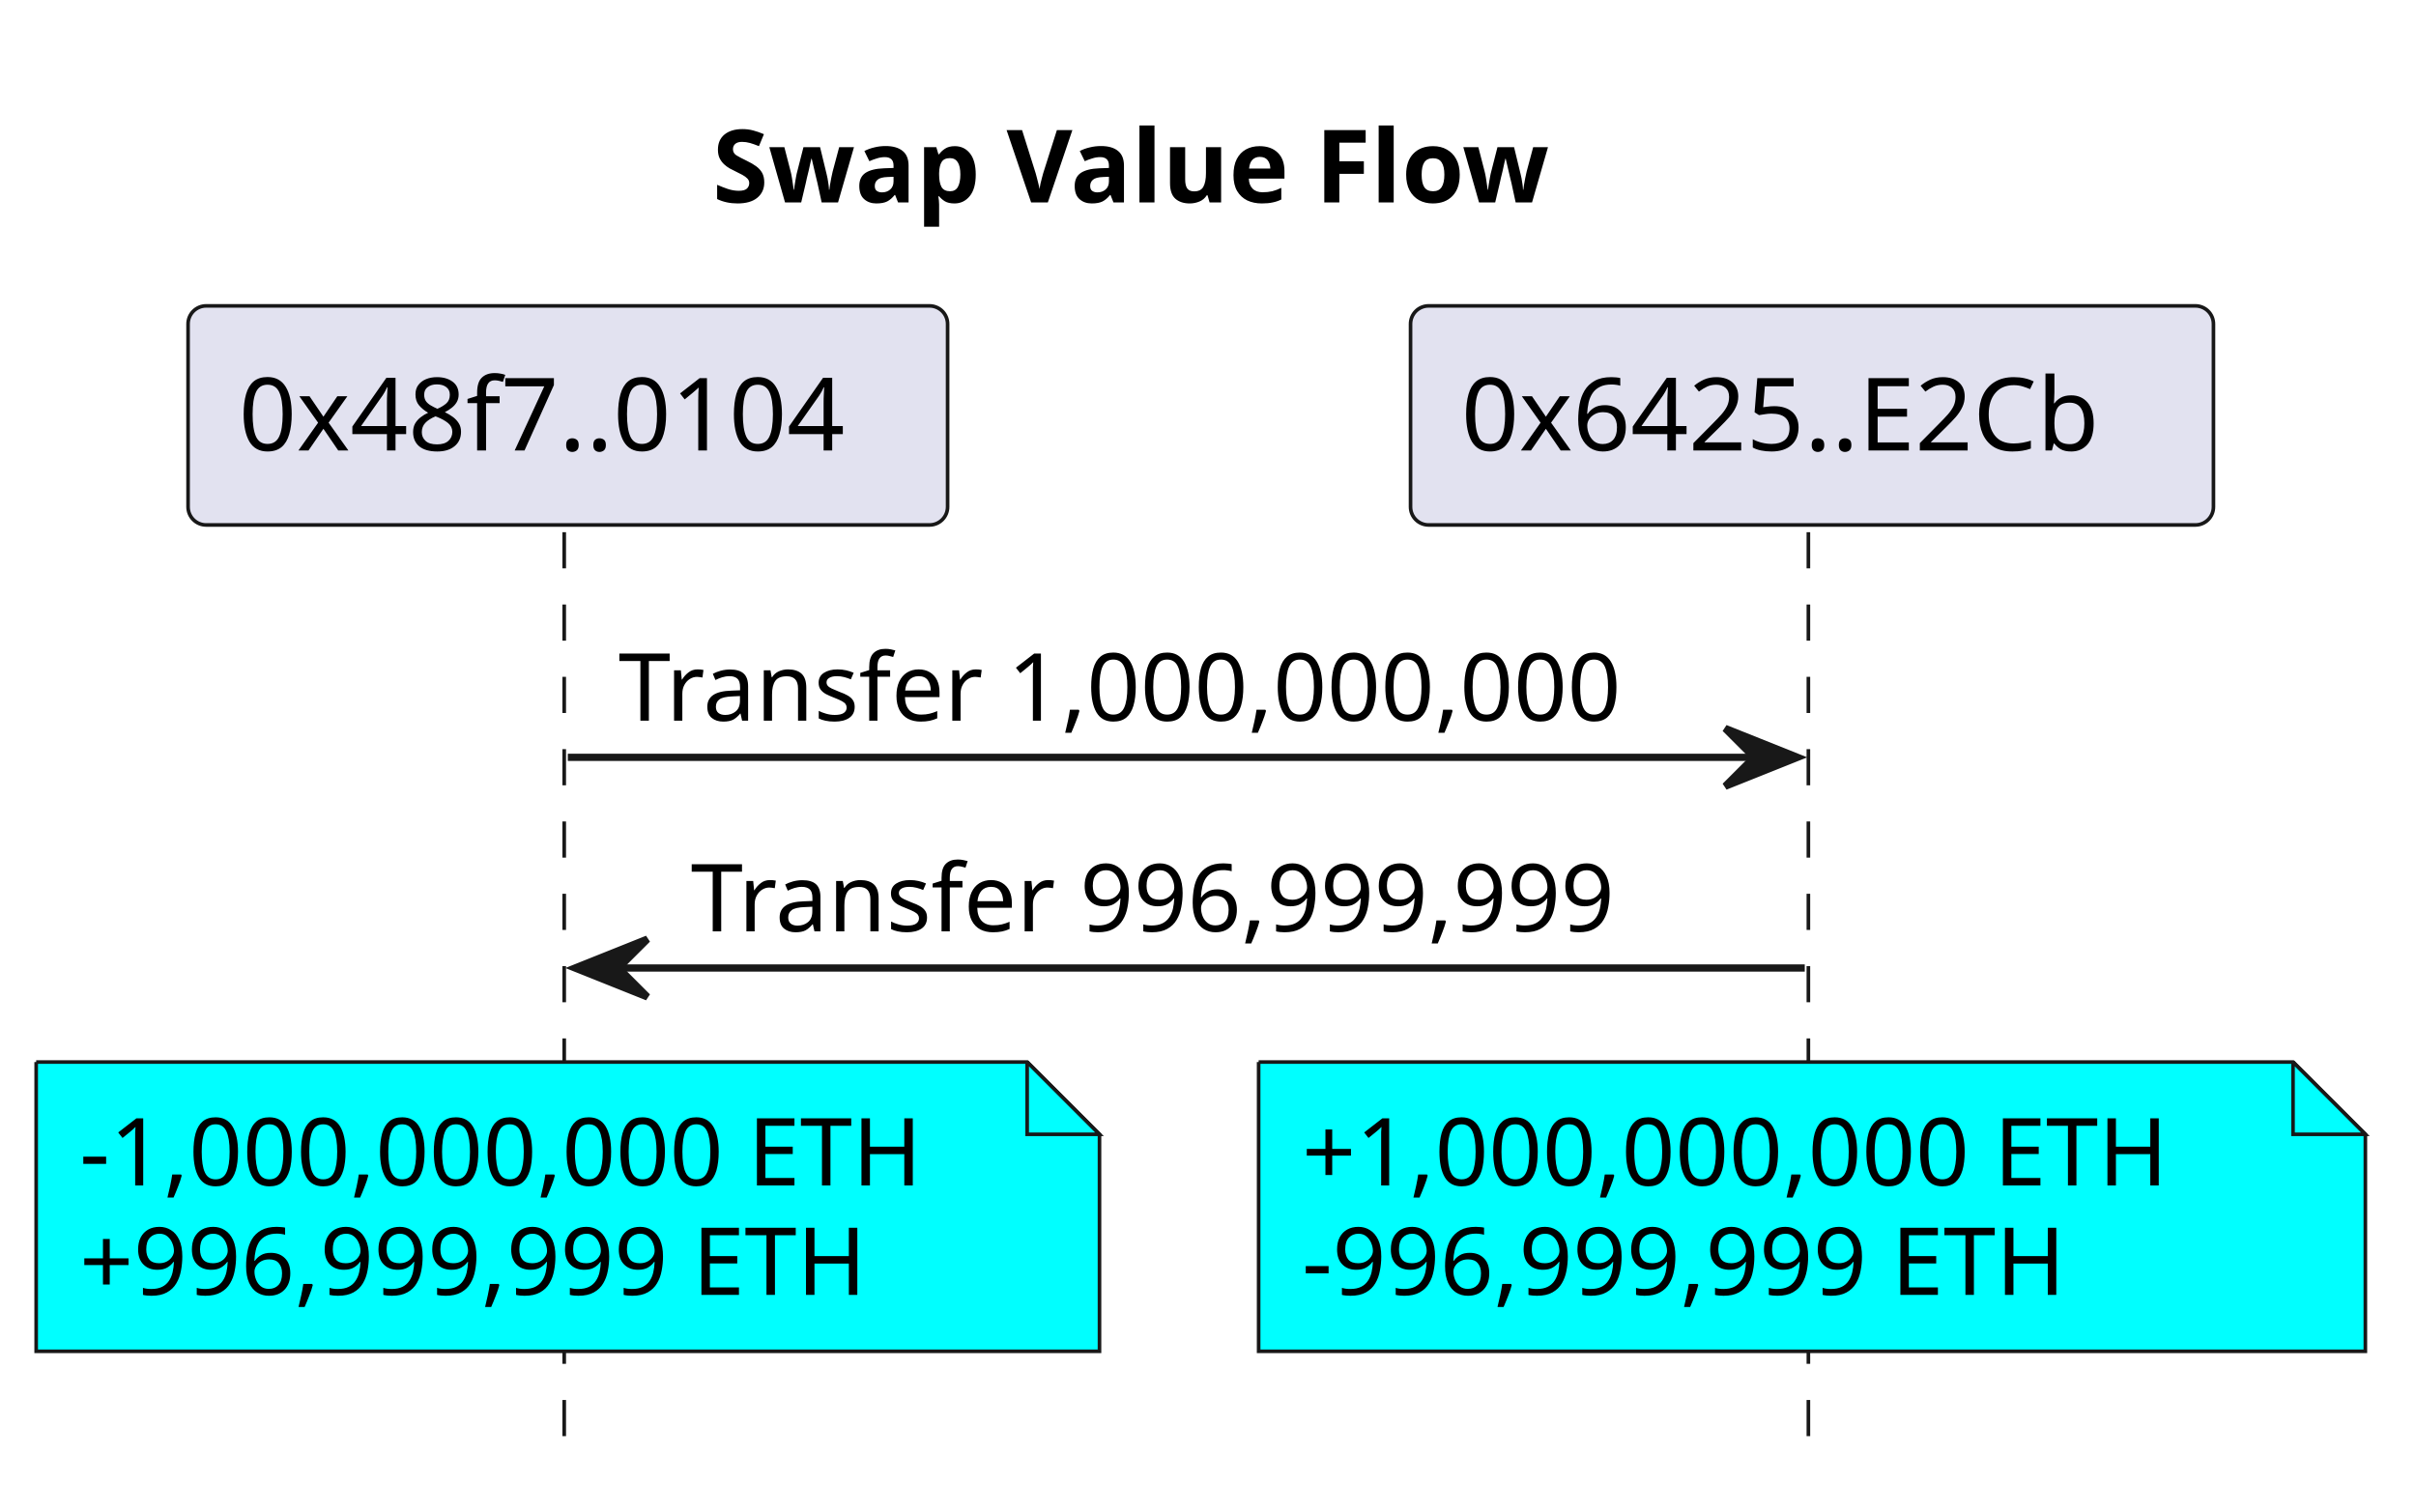
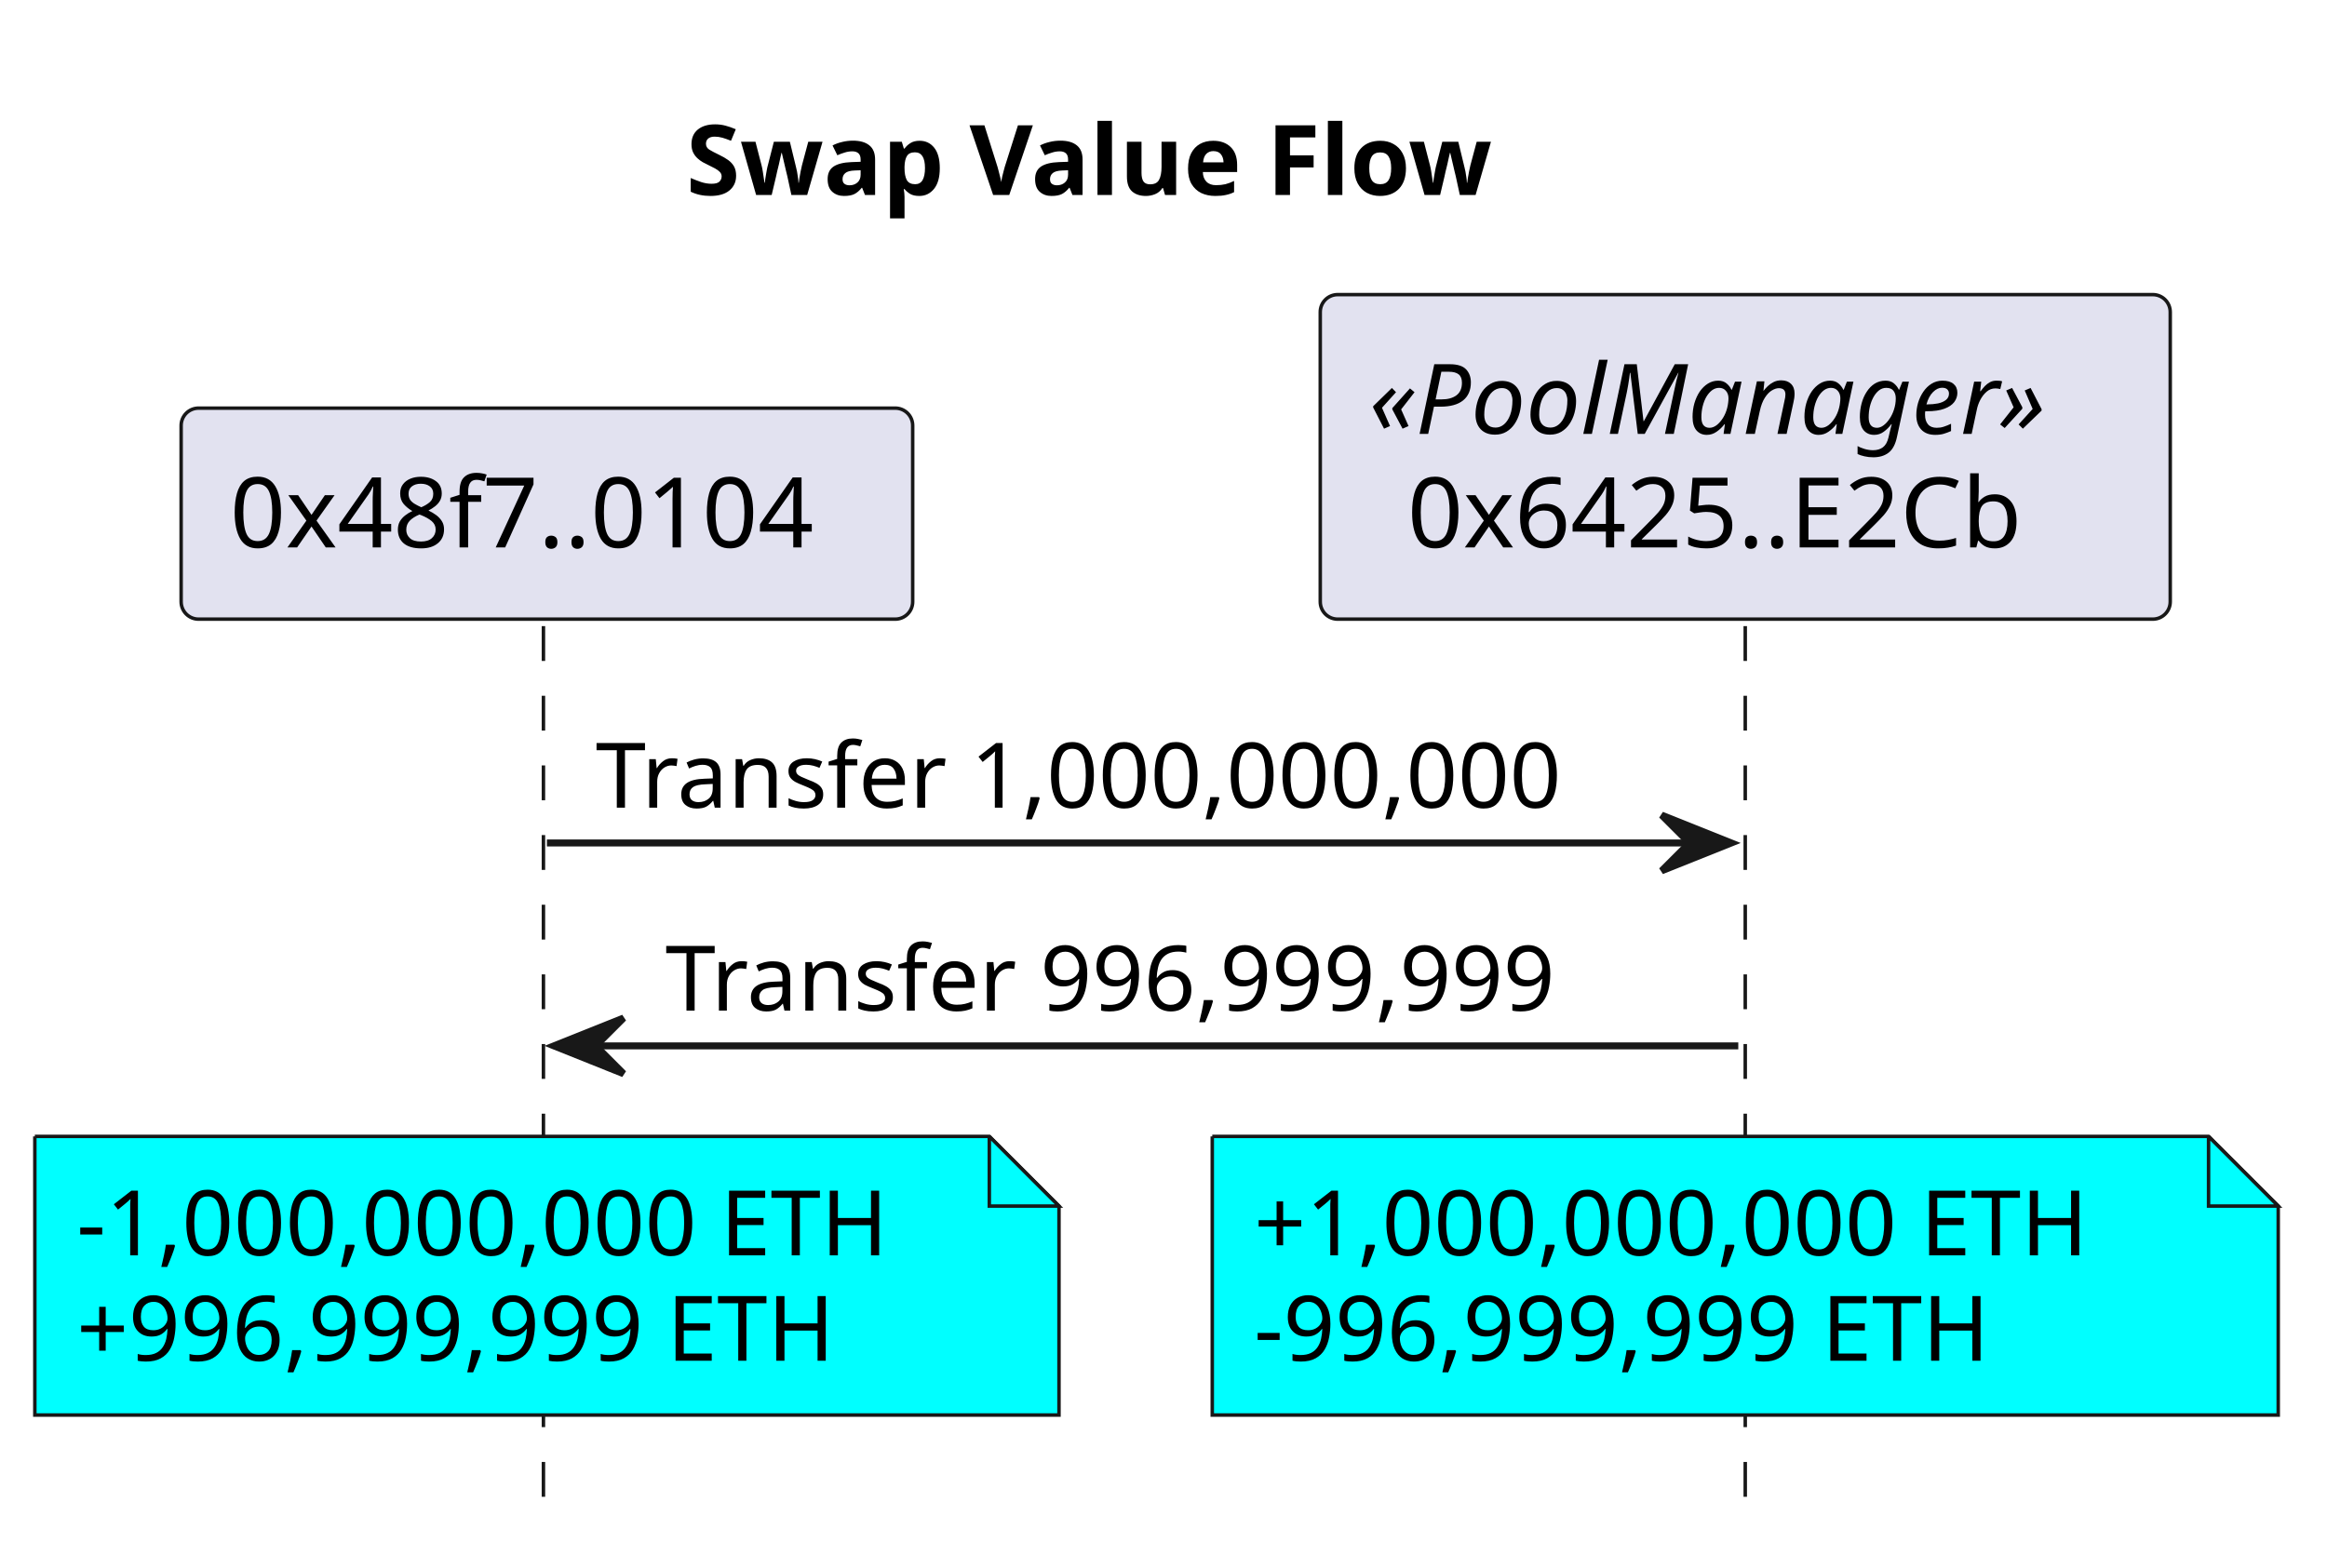
- <svg xmlns="http://www.w3.org/2000/svg" contentStyleType="text/css" height="209px" preserveAspectRatio="none" style="width:334px;height:209px;background:#FFFFFF;" version="1.1" viewBox="0 0 334 209" width="334px" zoomAndPan="magnify">
+ <svg xmlns="http://www.w3.org/2000/svg" contentStyleType="text/css" height="225px" preserveAspectRatio="none" style="width:334px;height:225px;background:#FFFFFF;" version="1.1" viewBox="0 0 334 225" width="334px" zoomAndPan="magnify">
  <defs />
  <g>
    <text fill="#000000" font-family="sans-serif" font-size="14" font-weight="bold" lengthAdjust="spacing" textLength="134" x="98.5" y="27.995">Swap Value Flow</text>
-     <line style="stroke:#181818;stroke-width:0.5;stroke-dasharray:5.0,5.0;" x1="78" x2="78" y1="73.594" y2="202.125" />
-     <line style="stroke:#181818;stroke-width:0.5;stroke-dasharray:5.0,5.0;" x1="250" x2="250" y1="73.594" y2="202.125" />
-     <rect fill="#E2E2F0" height="30.297" rx="2.5" ry="2.5" style="stroke:#181818;stroke-width:0.5;" width="105" x="26" y="42.297" />
-     <text fill="#000000" font-family="sans-serif" font-size="14" lengthAdjust="spacing" textLength="91" x="33" y="62.292">0x48f7..0104</text>
-     <rect fill="#E2E2F0" height="30.297" rx="2.5" ry="2.5" style="stroke:#181818;stroke-width:0.5;" width="111" x="195" y="42.297" />
-     <text fill="#000000" font-family="sans-serif" font-size="14" lengthAdjust="spacing" textLength="97" x="202" y="62.292">0x6425..E2Cb</text>
-     <polygon fill="#181818" points="238.5,100.727,248.5,104.727,238.5,108.727,242.5,104.727" style="stroke:#181818;stroke-width:1.0;" />
-     <line style="stroke:#181818;stroke-width:1.0;" x1="78.5" x2="244.5" y1="104.727" y2="104.727" />
-     <text fill="#000000" font-family="sans-serif" font-size="13" lengthAdjust="spacing" textLength="148" x="85.5" y="99.661">Transfer 1,000,000,000</text>
-     <polygon fill="#181818" points="89.5,129.859,79.5,133.859,89.5,137.859,85.5,133.859" style="stroke:#181818;stroke-width:1.0;" />
-     <line style="stroke:#181818;stroke-width:1.0;" x1="83.5" x2="249.5" y1="133.859" y2="133.859" />
-     <text fill="#000000" font-family="sans-serif" font-size="13" lengthAdjust="spacing" textLength="136" x="95.5" y="128.793">Transfer 996,999,999</text>
-     <path d="M5,146.859 L5,186.859 L152,186.859 L152,156.859 L142,146.859 L5,146.859 " fill="#00FFFF" style="stroke:#181818;stroke-width:0.5;" />
-     <path d="M142,146.859 L142,156.859 L152,156.859 L142,146.859 " fill="#00FFFF" style="stroke:#181818;stroke-width:0.5;" />
-     <text fill="#000000" font-family="sans-serif" font-size="13" lengthAdjust="spacing" textLength="126" x="11" y="163.926">-1,000,000,000 ETH</text>
-     <text fill="#000000" font-family="sans-serif" font-size="13" lengthAdjust="spacing" textLength="120" x="11" y="179.059">+996,999,999 ETH</text>
-     <path d="M174,146.859 L174,186.859 L327,186.859 L327,156.859 L317,146.859 L174,146.859 " fill="#00FFFF" style="stroke:#181818;stroke-width:0.5;" />
-     <path d="M317,146.859 L317,156.859 L327,156.859 L317,146.859 " fill="#00FFFF" style="stroke:#181818;stroke-width:0.5;" />
-     <text fill="#000000" font-family="sans-serif" font-size="13" lengthAdjust="spacing" textLength="132" x="180" y="163.926">+1,000,000,000 ETH</text>
-     <text fill="#000000" font-family="sans-serif" font-size="13" lengthAdjust="spacing" textLength="114" x="180" y="179.059">-996,999,999 ETH</text>
+     <line style="stroke:#181818;stroke-width:0.5;stroke-dasharray:5.0,5.0;" x1="78" x2="78" y1="89.891" y2="218.422" />
+     <line style="stroke:#181818;stroke-width:0.5;stroke-dasharray:5.0,5.0;" x1="250.5" x2="250.5" y1="89.891" y2="218.422" />
+     <rect fill="#E2E2F0" height="30.297" rx="2.5" ry="2.5" style="stroke:#181818;stroke-width:0.5;" width="105" x="26" y="58.594" />
+     <text fill="#000000" font-family="sans-serif" font-size="14" lengthAdjust="spacing" textLength="91" x="33" y="78.589">0x48f7..0104</text>
+     <rect fill="#E2E2F0" height="46.594" rx="2.5" ry="2.5" style="stroke:#181818;stroke-width:0.5;" width="122" x="189.5" y="42.297" />
+     <text fill="#000000" font-family="sans-serif" font-size="14" font-style="italic" lengthAdjust="spacing" textLength="108" x="196.5" y="62.292">«PoolManager»</text>
+     <text fill="#000000" font-family="sans-serif" font-size="14" lengthAdjust="spacing" textLength="97" x="202" y="78.589">0x6425..E2Cb</text>
+     <polygon fill="#181818" points="238.5,117.023,248.5,121.023,238.5,125.023,242.5,121.023" style="stroke:#181818;stroke-width:1.0;" />
+     <line style="stroke:#181818;stroke-width:1.0;" x1="78.5" x2="244.5" y1="121.023" y2="121.023" />
+     <text fill="#000000" font-family="sans-serif" font-size="13" lengthAdjust="spacing" textLength="148" x="85.5" y="115.957">Transfer 1,000,000,000</text>
+     <polygon fill="#181818" points="89.5,146.156,79.5,150.156,89.5,154.156,85.5,150.156" style="stroke:#181818;stroke-width:1.0;" />
+     <line style="stroke:#181818;stroke-width:1.0;" x1="83.5" x2="249.5" y1="150.156" y2="150.156" />
+     <text fill="#000000" font-family="sans-serif" font-size="13" lengthAdjust="spacing" textLength="136" x="95.5" y="145.09">Transfer 996,999,999</text>
+     <path d="M5,163.156 L5,203.156 L152,203.156 L152,173.156 L142,163.156 L5,163.156 " fill="#00FFFF" style="stroke:#181818;stroke-width:0.5;" />
+     <path d="M142,163.156 L142,173.156 L152,173.156 L142,163.156 " fill="#00FFFF" style="stroke:#181818;stroke-width:0.5;" />
+     <text fill="#000000" font-family="sans-serif" font-size="13" lengthAdjust="spacing" textLength="126" x="11" y="180.223">-1,000,000,000 ETH</text>
+     <text fill="#000000" font-family="sans-serif" font-size="13" lengthAdjust="spacing" textLength="120" x="11" y="195.356">+996,999,999 ETH</text>
+     <path d="M174,163.156 L174,203.156 L327,203.156 L327,173.156 L317,163.156 L174,163.156 " fill="#00FFFF" style="stroke:#181818;stroke-width:0.5;" />
+     <path d="M317,163.156 L317,173.156 L327,173.156 L317,163.156 " fill="#00FFFF" style="stroke:#181818;stroke-width:0.5;" />
+     <text fill="#000000" font-family="sans-serif" font-size="13" lengthAdjust="spacing" textLength="132" x="180" y="180.223">+1,000,000,000 ETH</text>
+     <text fill="#000000" font-family="sans-serif" font-size="13" lengthAdjust="spacing" textLength="114" x="180" y="195.356">-996,999,999 ETH</text>
  </g>
</svg>
